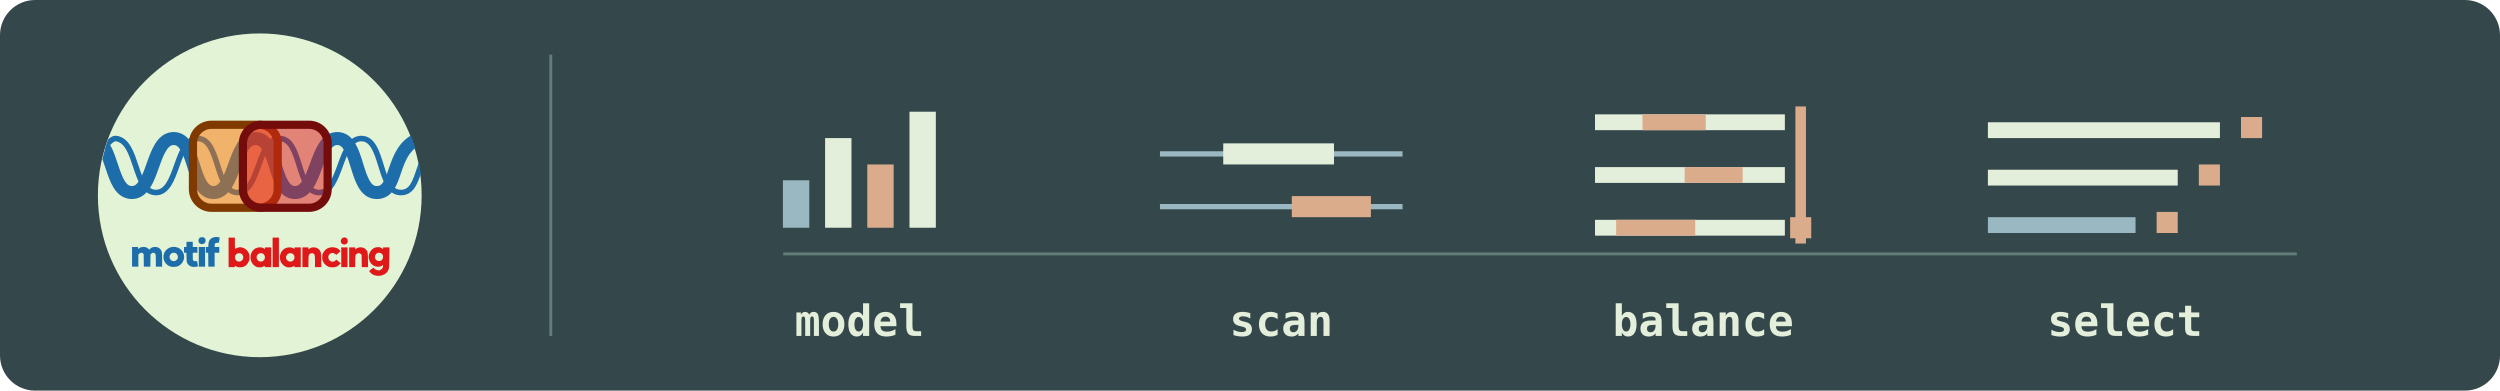
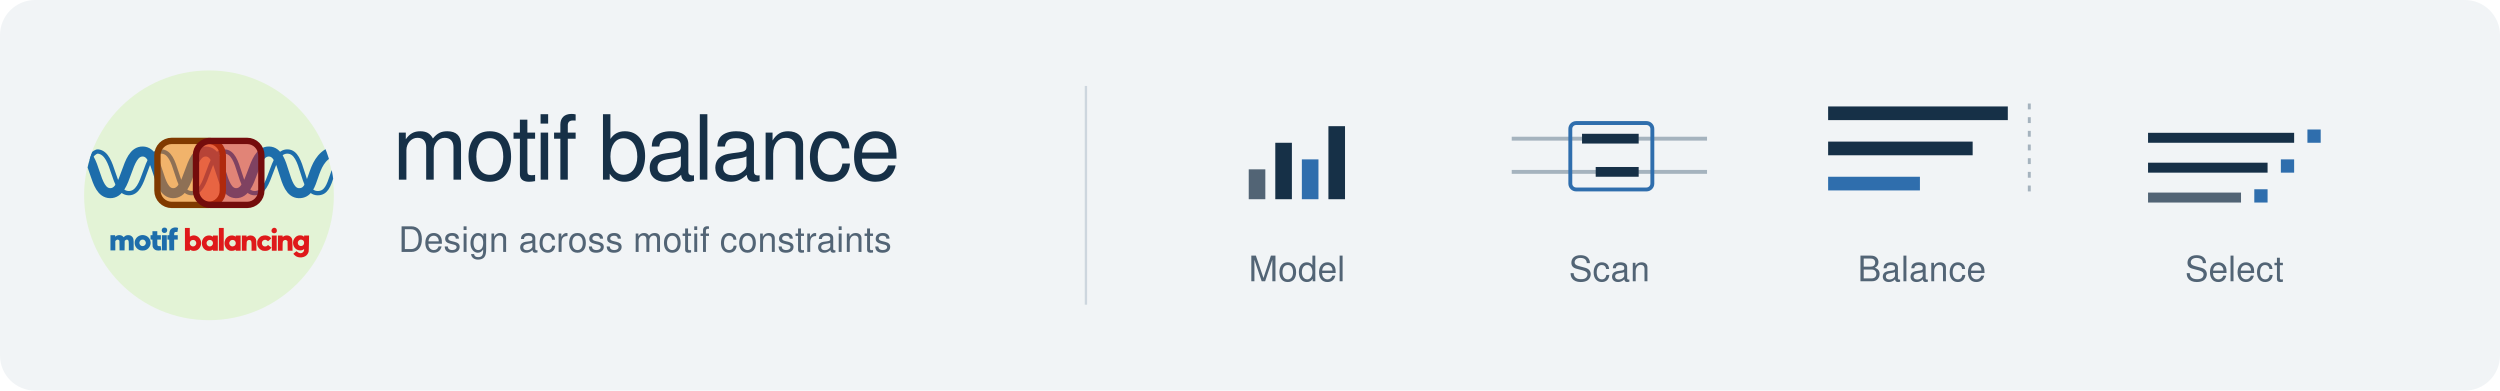
- <svg xmlns="http://www.w3.org/2000/svg" width="1280" height="200" viewBox="0 0 1280 200" role="img" aria-labelledby="title desc">
+ <svg xmlns="http://www.w3.org/2000/svg" width="1280" height="200" viewBox="0 0 1280 200" role="img" aria-label="motif balance" fill="none">
+   <rect width="1280" height="200" rx="18" fill="#F1F4F6" />
  <defs>
    <clipPath clipPathUnits="userSpaceOnUse" id="badge-clipPath1">
      <circle id="badge-circle1" cx="135.649" cy="113.059" r="5.177" fill="#022463" style="fill:#e3f3d6;fill-opacity:1;stroke-width:0.009" />
    </clipPath>
  </defs>
-   <rect width="1280" height="200" rx="18" fill="#34474A" />
-   <g id="tool-logo" transform="translate(133 100) scale(0.14) translate(-627 -627)">
+   <g id="tool-logo" transform="translate(107 100) scale(0.108) translate(-627 -627)">
    <g id="badge-g2">
      <circle id="badge-badge-background" cx="627" cy="627" r="592" fill="#022463" style="fill:#e3f3d6;fill-opacity:1" />
      <g id="badge-g1">
        <g id="badge-g1369209-8-8-4-9-3-9-3" transform="matrix(114.3439,0,0,114.3439,-14881.728,-12301.631)" style="stroke:#1d6dab;stroke-opacity:1" clip-path="url(#badge-clipPath1)">
          <path style="fill:none;stroke:#1d6dab;stroke-width:0.416;stroke-linecap:butt;stroke-linejoin:miter;stroke-miterlimit:4;stroke-dasharray:none;stroke-opacity:1" d="m 129.883,111.563 c 0,0 0.222,-0.333 0.386,-0.311 0.708,0.092 0.553,1.715 1.266,1.727 0.731,0.011 0.621,-1.74 1.352,-1.727 0.712,0.013 0.544,1.713 1.256,1.727 0.733,0.014 0.629,-1.743 1.362,-1.727 0.71,0.015 0.536,1.71 1.245,1.727 0.735,0.017 0.638,-1.745 1.373,-1.727 0.707,0.018 0.528,1.707 1.235,1.727 0.737,0.02 0.413,-1.358 1.383,-1.727" id="badge-path21238-0-8-0-1-4-1-8-1-2-1-4" />
          <path id="badge-path21238-8-9-7-7-4-3-8-9-5-0" d="m 130.652,111.563 c 0,0 0.222,-0.333 0.386,-0.311 0.708,0.092 0.553,1.715 1.266,1.727 0.731,0.011 0.621,-1.74 1.352,-1.727 0.712,0.013 0.544,1.713 1.256,1.727 0.733,0.014 0.629,-1.743 1.362,-1.727 0.71,0.015 0.536,1.71 1.245,1.727 0.735,0.017 0.638,-1.745 1.373,-1.727 0.707,0.018 0.528,1.707 1.235,1.727 0.737,0.02 0.413,-1.358 1.383,-1.727" style="fill:none;stroke:#1d6dab;stroke-width:0.178;stroke-linecap:butt;stroke-linejoin:miter;stroke-miterlimit:4;stroke-dasharray:none;stroke-opacity:1" />
        </g>
        <path id="badge-wordmark-outlines-6" d="m 299.172,887.08 c -14.85,-5.5 -24.37,-18.78 -24.44,-34.08 -0.03,-8.47 1.62,-14.25 5.91,-20.72 8.25,-12.43 23.35,-18.87 38.2,-16.29 16.33,2.85 27.68,13.88 31.05,30.21 3.13,15.11 -5.91,32.32 -20.7,39.42 -4.77,2.29 -7.35,2.82 -15.24,3.09 -7.55,0.26 -10.58,-0.07 -14.78,-1.63 z m 21.58,-21.78 c 6.83,-5.1 8.82,-12.35 5.34,-19.48 -1.16,-2.38 -3.61,-5.33 -5.44,-6.57 -4.44,-3.01 -11.67,-3.05 -16.45,-0.1 -3.74,2.31 -7.19,8.54 -7.23,13.03 -0.05,5.88 3.88,11.87 9.48,14.46 3.88,1.8 11,1.13 14.3,-1.34 z m 55.9,22.26 c -6.61,-2.36 -11.1,-6.05 -14.2,-11.67 -2.92,-5.28 -2.99,-5.75 -3.34,-22.14 l -0.36,-16.75 h -4.4 -4.4 v -10.5 -10.5 h 4.5 4.5 v -9.5 -9.5 h 11.5 11.5 v 9.5 9.5 h 8.5 8.5 v 10.5 10.5 h -8.5 -8.5 v 13.33 c 0,12.85 0.09,13.4 2.45,15.62 2.11,1.99 3.22,2.24 7.99,1.85 5.53,-0.46 5.53,-0.46 6.03,2.62 0.28,1.69 0.99,5.94 1.58,9.43 0.59,3.5 0.86,6.58 0.59,6.84 -1.08,1.08 -8.51,2.26 -14.14,2.24 -3.3,-0.01 -7.71,-0.63 -9.8,-1.37 z m -216.7,-35.56 v -36 h 11 11 v 3.5 c 0,3.82 1,4.41 3.13,1.84 2.24,-2.72 9.56,-5.44 15.15,-5.64 7.69,-0.27 14.45,2.03 18.8,6.38 l 3.73,3.73 2.78,-2.91 c 4.55,-4.75 10.53,-7.09 18.22,-7.13 8.44,-0.06 14.3,2.36 19.38,8.01 6.08,6.75 6.81,10.98 6.81,39.4 v 24.82 h -11.5 -11.5 l -0.01,-20.25 c 0,-11.14 -0.47,-21.92 -1.03,-23.97 -2,-7.19 -9.37,-9.06 -15.19,-3.86 l -3.27,2.91 -0.3,22.59 -0.31,22.58 h -11.89 -11.9 l -0.3,-23.09 -0.3,-23.09 -2.81,-2.41 c -4.21,-3.62 -9.03,-3.27 -13.29,0.99 l -3.4,3.4 v 22.1 22.1 h -11.5 -11.5 z m 244,0 v -36 h 11.5 11.5 v 36 36 h -11.5 -11.5 z m 34.77,10.75 -0.27,-25.25 -4.25,-0.31 -4.25,-0.3 v -10.45 -10.44 h 4.38 4.38 l 0.44,-8.75 c 0.55,-10.76 3.66,-17.69 10.01,-22.29 7.8,-5.64 20.4,-7.45 28.91,-4.13 l 2.61,1.02 -1.67,9.32 -1.67,9.33 -3.95,0.07 c -6.46,0.11 -7.27,0.33 -9.4,2.62 -1.52,1.63 -2.04,3.54 -2.04,7.5 v 5.31 h 8.5 8.5 v 10.5 10.5 h -8.5 -8.5 v 25.5 25.5 h -11.48 -11.49 z m -28.35,-58.13 c -4.77,-2.14 -7.42,-6.18 -7.42,-11.3 0,-8.45 4.76,-13.32 13,-13.32 2.25,0 5.42,0.68 7.03,1.52 7.63,3.94 7.98,16.97 0.59,21.81 -3.58,2.34 -9.57,2.93 -13.2,1.29 z" style="fill:#1d6dab;fill-opacity:1;fill-rule:evenodd" />
        <path id="badge-wordmark-outlines-2-3" d="m 1048.972,919.985 c -3.01,-0.81 -7.31,-2.55 -9.55,-3.87 -4.04,-2.36 -12.54,-10.77 -12.4,-12.26 0.04,-0.42 3.53,-3.32 7.75,-6.44 l 7.68,-5.68 3.59,3.48 c 3.51,3.38 10.79,6.37 15.55,6.37 8.28,0 16.36,-7.8 16.36,-15.81 0,-4.2 -0.12,-4.4 -1.75,-2.97 -5.4,4.74 -14.11,6.56 -22.88,4.78 -14.52,-2.93 -24.54,-13.71 -27.47,-29.56 -2.06,-11.18 1.96,-23.36 10.59,-32.04 6.14,-6.17 13.84,-9.4 22.4,-9.4 6.81,0 11.36,1.35 15.86,4.69 l 3.25,2.41 v -3.05 -3.05 h 11.75 11.75 l -0.56,37.25 c -0.33,22.01 -0.99,38.49 -1.62,40.28 -3.48,9.98 -8.8,16.78 -16.35,20.89 -10.19,5.55 -22.66,7.01 -33.95,3.98 z m 21.74,-54.39 c 4.73,-2.89 7.23,-7.57 7.23,-13.51 0,-6.73 -2.74,-11.06 -8.66,-13.68 -7.58,-3.35 -14.01,-1.25 -19.17,6.27 -1.89,2.76 -2.26,4.37 -1.93,8.5 0.25,3.06 1.27,6.3 2.56,8.11 4.34,6.11 13.71,8.12 19.97,4.31 z m -525,23.63 c -2.06,-0.77 -4.86,-2.13 -6.22,-3.02 -3.26,-2.14 -3.54,-2.07 -3.54,0.88 v 2.5 h -11.47 -11.46 l -0.03,-54 -0.02,-54 h 11.49 11.49 v 20.5 c 0,11.27 0.17,20.5 0.38,20.5 0.21,0 2.8,-1.09 5.75,-2.43 7.64,-3.45 13.41,-4.06 20.71,-2.19 10.77,2.76 18.99,9.69 23.86,20.12 2.45,5.26 2.8,7.18 2.8,15.55 0,9.04 -0.2,9.97 -3.78,17.2 -4.12,8.33 -8.89,13.18 -16.58,16.85 -5.84,2.78 -17.92,3.57 -23.38,1.54 z m 14.04,-22.34 c 6.9,-5.15 8.94,-12.97 5.27,-20.16 -2.82,-5.52 -7.17,-8.13 -13.59,-8.14 -16.79,-0.01 -21.34,22.54 -5.98,29.64 3.88,1.8 11,1.13 14.3,-1.34 z m 58.2,22.76 c -22.93,-7 -32.46,-36.97 -18.36,-57.76 6.44,-9.49 15.78,-14.47 27.4,-14.63 6.7,-0.08 11.35,1.23 16.21,4.57 l 2.75,1.9 v -3.07 -3.07 h 11.5 11.5 v 36 36 h -11.5 -11.5 v -2.5 c 0,-2.99 -0.39,-3.06 -3.85,-0.65 -1.46,1.01 -4.18,2.36 -6.05,3 -3.77,1.27 -14.22,1.4 -18.1,0.21 z m 20,-22.18 c 10.24,-5.76 10.67,-20.84 0.76,-26.89 -4.53,-2.75 -11.51,-2.64 -15.77,0.26 -5.35,3.64 -7.37,7.12 -7.37,12.66 0,12.12 12.16,19.71 22.38,13.97 z m 88,22.18 c -17.64,-5.38 -28.49,-24.47 -24.55,-43.2 0.77,-3.66 2.38,-8.57 3.58,-10.92 3.29,-6.45 11.02,-13.44 17.71,-15.99 10.11,-3.86 23.56,-2.61 29.47,2.74 1.68,1.52 1.79,1.43 1.79,-1.54 v -3.15 h 11.5 11.5 v 36 36 h -11.5 -11.5 v -2.5 c 0,-2.91 -0.67,-3.11 -3.11,-0.9 -0.96,0.87 -3.47,2.2 -5.57,2.95 -4.11,1.46 -15.24,1.76 -19.32,0.51 z m 19.6,-21.96 c 10.76,-4.89 11.45,-20.83 1.16,-27.11 -4.15,-2.53 -11.18,-2.59 -15.75,-0.13 -3.88,2.08 -8.01,8.9 -8.01,13.23 0,8.38 7.26,15.8 15.5,15.85 1.65,0.01 4.84,-0.82 7.1,-1.84 z m 136.4,21.96 c -10.16,-3.11 -19.25,-11.08 -23.82,-20.88 -2.26,-4.87 -2.64,-7.03 -2.66,-15.18 -0.02,-8.51 0.29,-10.12 2.92,-15.49 3.54,-7.2 10.36,-14.27 16.75,-17.36 2.58,-1.25 7.66,-2.76 11.29,-3.36 12.39,-2.06 26.89,2.58 32.96,10.54 1.41,1.85 2.56,3.59 2.56,3.88 0,0.29 -3.4,3.33 -7.56,6.77 l -7.56,6.26 -2.2,-2.07 c -2.7,-2.54 -8.81,-5.18 -11.9,-5.15 -1.25,0.01 -4.12,0.86 -6.38,1.88 -14.47,6.58 -9.65,30.1 6.18,30.1 5.45,0 8.23,-1.07 11.66,-4.51 l 2.74,-2.75 5.26,4.1 c 2.89,2.26 6.61,5.21 8.26,6.56 l 3,2.45 -5.59,5.45 c -7.42,7.21 -14.02,9.73 -25.2,9.61 -4.51,-0.04 -9.33,-0.43 -10.71,-0.85 z m -208,-54.06 v -54 h 11.5 11.5 v 54 54 h -11.5 -11.5 z m 109,18 v -36 h 11 11 v 3.5 c 0,4.01 0.9,4.37 3.57,1.42 3.02,-3.34 8.43,-5.12 15.62,-5.17 11.8,-0.08 21.44,6.44 25.45,17.19 1.39,3.72 1.78,9.23 2.12,29.81 l 0.42,25.25 h -11.59 -11.59 v -20.53 c 0,-22.38 -0.66,-25.89 -5.44,-29.02 -1.88,-1.24 -3.86,-1.56 -7.2,-1.19 -5.59,0.63 -9.12,3.8 -10.41,9.33 -0.49,2.15 -0.91,12.35 -0.93,22.66 l -0.02,18.75 h -11 -11 z m 142.06,0 -0.11,-36 h 11.53 11.52 v 36 36 h -11.42 -11.41 z m 28.94,0 v -36 h 11 11 v 3.5 c 0,3.97 0.9,4.37 3.47,1.54 2.81,-3.11 10.39,-5.54 17.03,-5.45 7.34,0.09 13.62,2.74 18.69,7.88 6.53,6.63 7.14,9.74 7.57,38.78 l 0.39,25.75 h -11.52 -11.52 l -0.31,-22.58 -0.3,-22.59 -3.27,-2.91 c -2.4,-2.15 -4.27,-2.92 -7.1,-2.92 -5.04,0 -10.28,3.56 -11.82,8.03 -0.76,2.21 -1.22,10.67 -1.25,23.22 l -0.06,19.75 h -11 -11 z m -22.46,-47.49 c -4.59,-1.65 -7.15,-4.61 -8.03,-9.31 -1.28,-6.82 3.63,-14.19 10.46,-15.69 3.89,-0.86 9.11,0.88 12.05,4.01 2.79,2.97 3.79,11.63 1.77,15.38 -2.99,5.56 -9.82,7.92 -16.25,5.61 z" style="fill:#df191a;fill-opacity:1;fill-rule:evenodd" />
        <rect style="fill:#ff7400;fill-opacity:0.5;stroke:#803a00;stroke-width:30.048;stroke-linecap:square;stroke-linejoin:round;stroke-dasharray:none;stroke-opacity:1;paint-order:fill markers stroke" id="badge-rect1-0" width="309.938" height="303.596" x="382.658" y="368.985" ry="67.934" />
        <rect style="fill:#df191a;fill-opacity:0.505;stroke:#740c0c;stroke-width:30.048;stroke-linecap:square;stroke-linejoin:round;stroke-dasharray:none;stroke-opacity:1;paint-order:fill markers stroke" id="badge-rect1-7-8" width="309.938" height="303.596" x="565.307" y="368.985" ry="67.934" />
      </g>
    </g>
  </g>
-   <path d="M282 28V172" stroke="#627C7A" stroke-width="1.5" />
-   <path d="M401 130H1176" stroke="#627C7A" stroke-width="1.5" />
-   <g id="model-glyph" transform="translate(0 -15)">
-     <g transform="translate(400.85 -25) scale(1.35)">
-       <rect x="0" y="98" width="10" height="18" fill="#9AB8C2" />
-       <rect x="16" y="82" width="10" height="34" fill="#E3EEDB" />
-       <rect x="32" y="92" width="10" height="24" fill="#DAAC8C" />
-       <rect x="48" y="72" width="10" height="44" fill="#E3EEDB" />
-     </g>
-     <text x="440" y="187" fill="#E3EEDB" text-anchor="middle" font-family="Menlo, Monaco, Consolas, monospace" font-size="22" font-weight="600">model</text>
+   <text class="name" x="201" y="92" text-anchor="start" font-family="Helvetica Neue, Helvetica, Arial, sans-serif" font-size="46" font-weight="500" letter-spacing="-1.1" fill="#163047">motif balance</text>
+   <text class="label" x="204" y="129" text-anchor="start" font-family="Helvetica Neue, Helvetica, Arial, sans-serif" font-size="18" font-weight="400" letter-spacing="0.1" fill="#526475">Design across motif constraints</text>
+   <path d="M556 44V156" stroke="#CDD6DE" stroke-width="1.2" />
+   <g transform="translate(639.35 3.4) scale(.85)">
+     <rect x="0" y="98" width="10" height="18" fill="#526475" />
+     <rect x="16" y="82" width="10" height="34" fill="#163047" />
+     <rect x="32" y="92" width="10" height="24" fill="#2F6EAD" />
+     <rect x="48" y="72" width="10" height="44" fill="#163047" />
  </g>
-   <g id="scan-glyph" transform="translate(0 -15)">
-     <g transform="translate(593.9 -25) scale(1.35)">
-       <path d="M0 88H92M0 108H92" stroke="#9AB8C2" stroke-width="2" />
-       <rect x="24" y="84" width="42" height="8" fill="#E3EEDB" />
-       <rect x="50" y="104" width="30" height="8" fill="#DAAC8C" />
-     </g>
-     <text x="656" y="187" fill="#E3EEDB" text-anchor="middle" font-family="Menlo, Monaco, Consolas, monospace" font-size="22" font-weight="600">scan</text>
+   <text class="label" x="664" y="144" text-anchor="middle" font-family="Helvetica Neue, Helvetica, Arial, sans-serif" font-size="18" font-weight="400" letter-spacing="0.1" fill="#526475">Model</text>
+   <g transform="translate(774 61)" fill="none">
+     <path d="M0 10H100M0 27H100" stroke="#A5B3BE" stroke-width="2" />
+     <rect x="30" y="2" width="42" height="34" rx="3" stroke="#2F6EAD" stroke-width="2" />
+     <path d="M36 10H65M43 27H65" stroke="#163047" stroke-width="5" />
  </g>
-   <g id="balance-glyph" transform="translate(0 -15)">
-     <g transform="translate(816.65 -25) scale(1.35)">
-       <path d="M0 76H72M0 96H72M0 116H72" stroke="#E3EEDB" stroke-width="6" />
-       <rect x="18" y="73" width="24" height="6" fill="#DAAC8C" />
-       <rect x="34" y="93" width="22" height="6" fill="#DAAC8C" />
-       <rect x="8" y="113" width="30" height="6" fill="#DAAC8C" />
-       <path d="M78 70V122" stroke="#DAAC8C" stroke-width="4" />
-       <rect x="74" y="112" width="8" height="8" fill="#DAAC8C" />
-     </g>
-     <text x="872" y="187" fill="#E3EEDB" text-anchor="middle" font-family="Menlo, Monaco, Consolas, monospace" font-size="22" font-weight="600">balance</text>
+   <text class="label" x="824" y="144" text-anchor="middle" font-family="Helvetica Neue, Helvetica, Arial, sans-serif" font-size="18" font-weight="400" letter-spacing="0.1" fill="#526475">Scan</text>
+   <g transform="translate(936 53)" fill="none">
+     <path d="M0 5H92M0 23H74" stroke="#163047" stroke-width="7" />
+     <path d="M0 41H47" stroke="#2F6EAD" stroke-width="7" />
+     <path d="M103 0V46" stroke="#A5B3BE" stroke-width="1.5" stroke-dasharray="3 4" />
  </g>
-   <g id="select-glyph" transform="translate(0 -15)">
-     <g transform="translate(1017.8 -25) scale(1.35)">
-       <rect x="0" y="76" width="88" height="6" fill="#E3EEDB" />
-       <rect x="0" y="94" width="72" height="6" fill="#E3EEDB" />
-       <rect x="0" y="112" width="56" height="6" fill="#9AB8C2" />
-       <rect x="96" y="74" width="8" height="8" fill="#DAAC8C" />
-       <rect x="80" y="92" width="8" height="8" fill="#DAAC8C" />
-       <rect x="64" y="110" width="8" height="8" fill="#DAAC8C" />
-     </g>
-     <text x="1088" y="187" fill="#E3EEDB" text-anchor="middle" font-family="Menlo, Monaco, Consolas, monospace" font-size="22" font-weight="600">select</text>
+   <text class="label" x="984" y="144" text-anchor="middle" font-family="Helvetica Neue, Helvetica, Arial, sans-serif" font-size="18" font-weight="400" letter-spacing="0.1" fill="#526475">Balance</text>
+   <g transform="translate(1099.8 3.4) scale(.85)">
+     <rect x="0" y="76" width="88" height="6" fill="#163047" />
+     <rect x="0" y="94" width="72" height="6" fill="#163047" />
+     <rect x="0" y="112" width="56" height="6" fill="#526475" />
+     <rect x="96" y="74" width="8" height="8" fill="#2F6EAD" />
+     <rect x="80" y="92" width="8" height="8" fill="#2F6EAD" />
+     <rect x="64" y="110" width="8" height="8" fill="#2F6EAD" />
  </g>
+   <text class="label" x="1144" y="144" text-anchor="middle" font-family="Helvetica Neue, Helvetica, Arial, sans-serif" font-size="18" font-weight="400" letter-spacing="0.1" fill="#526475">Select</text>
</svg>
